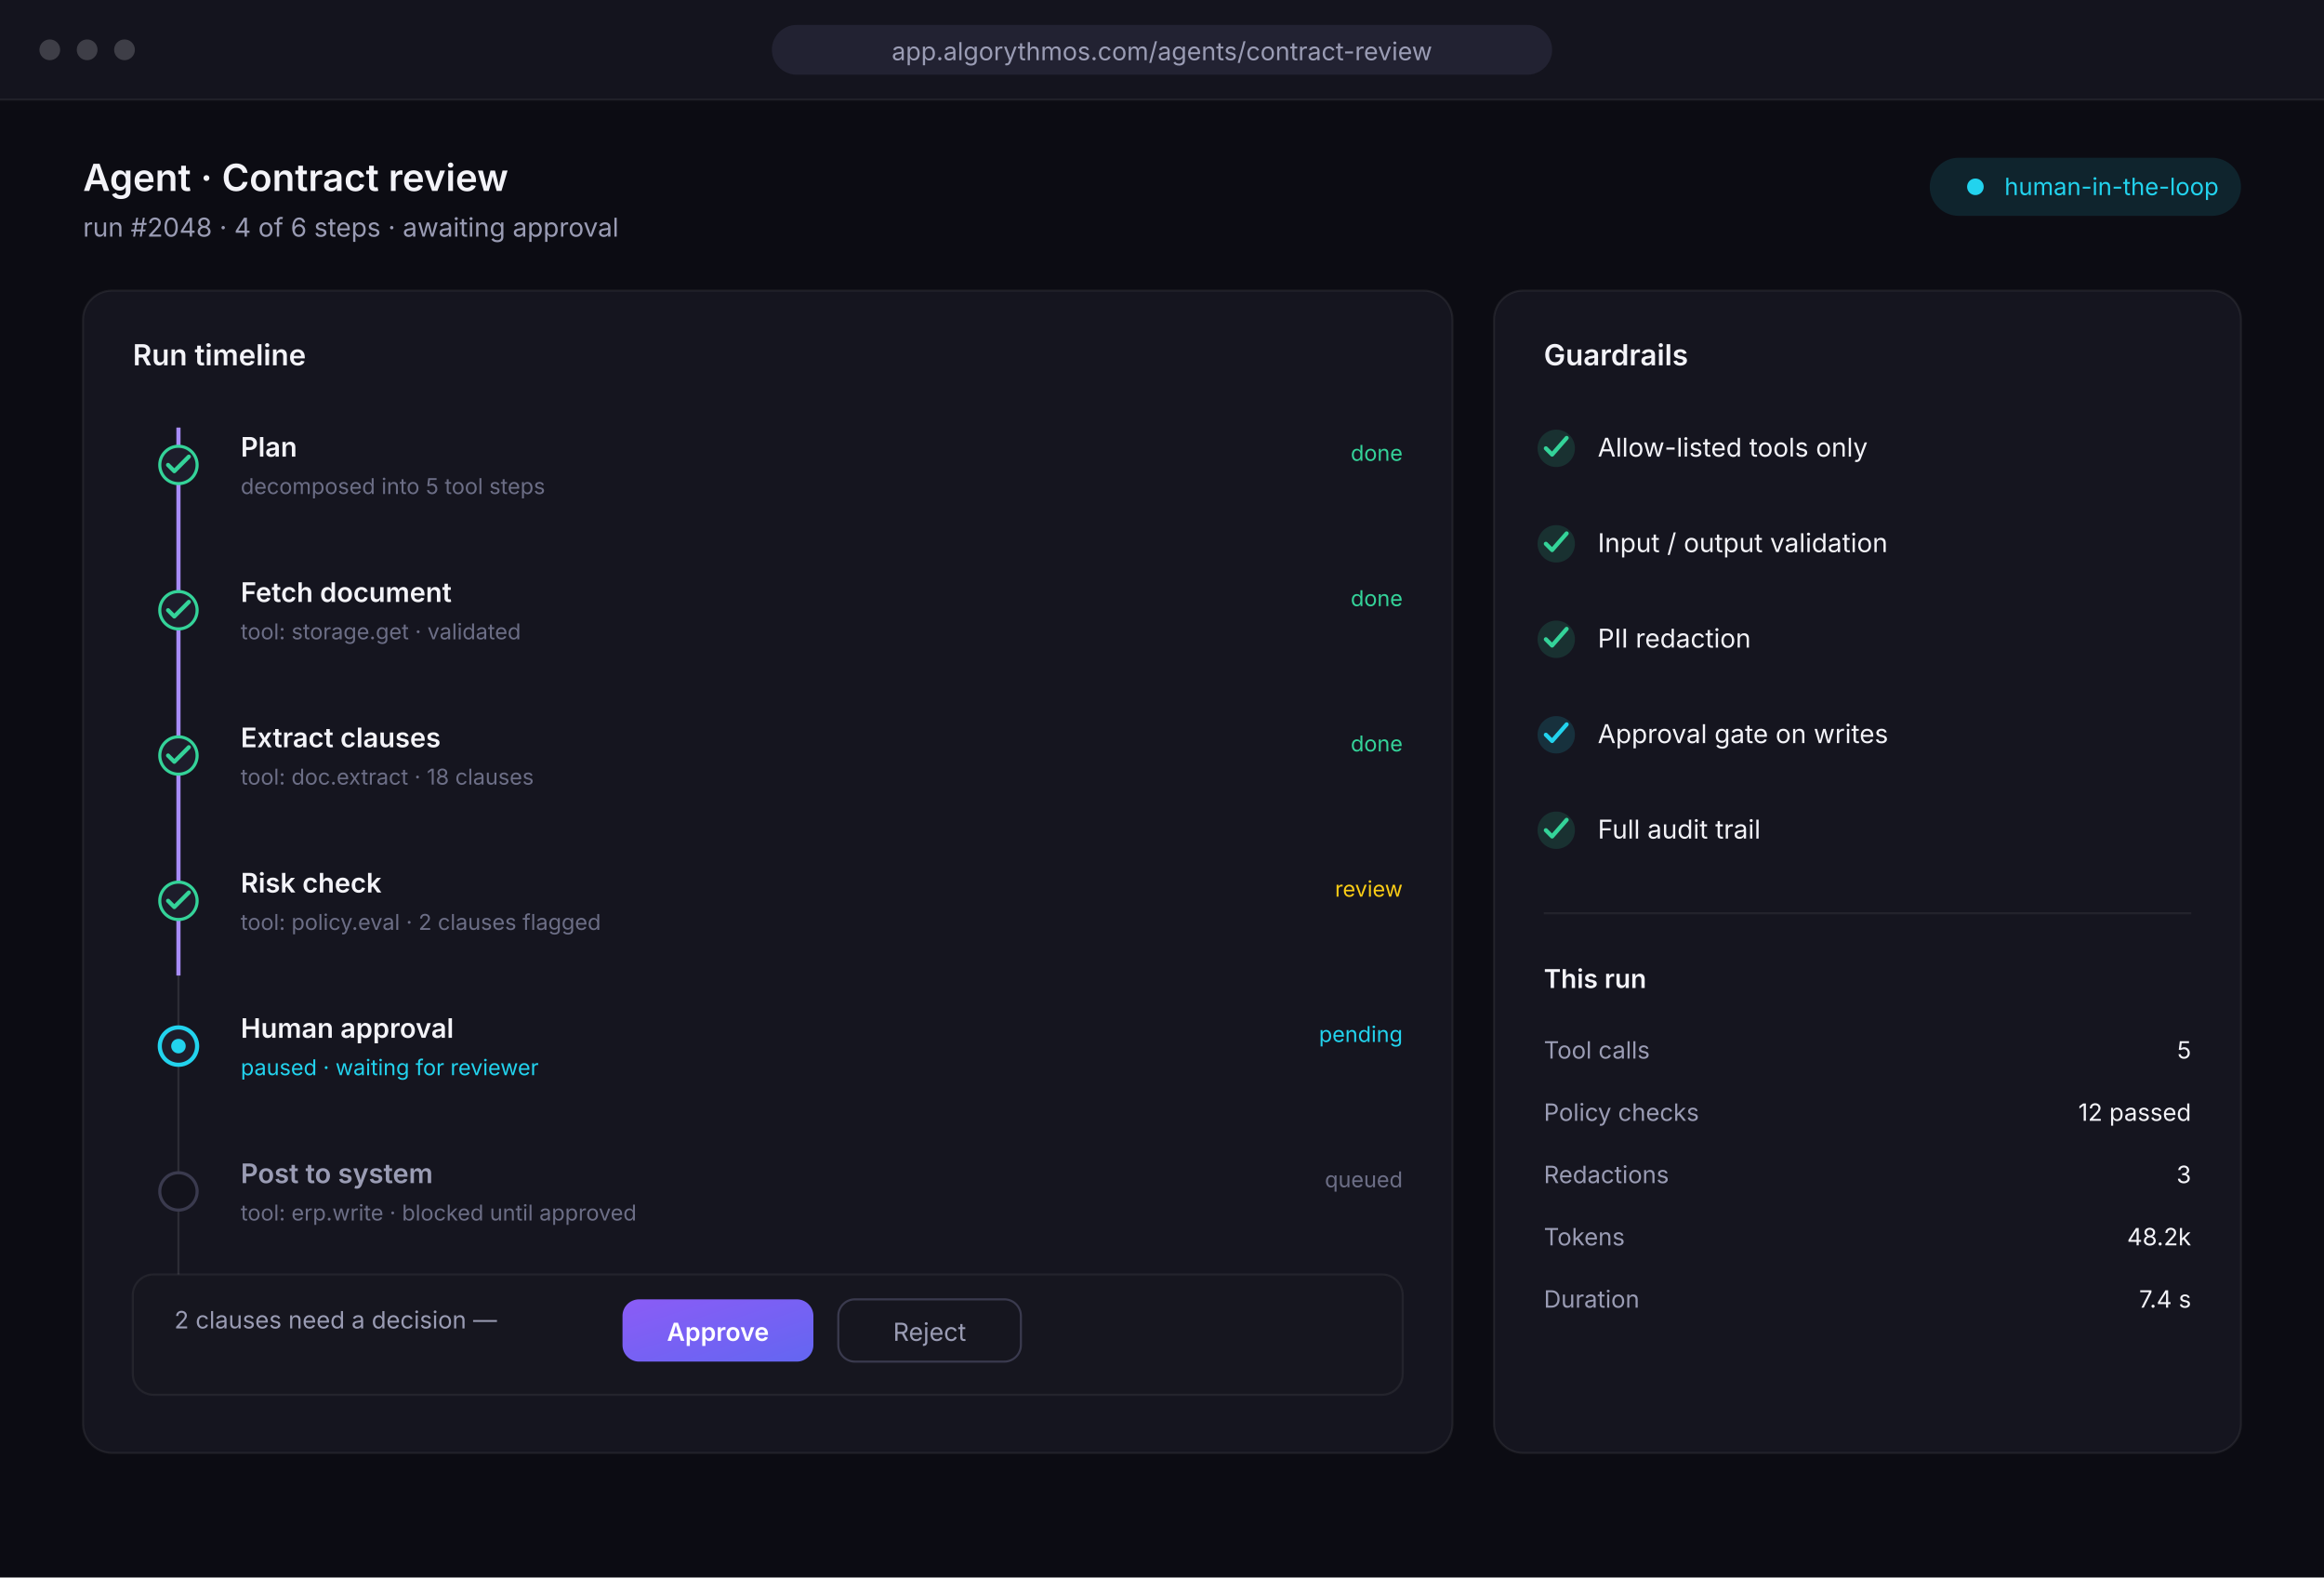
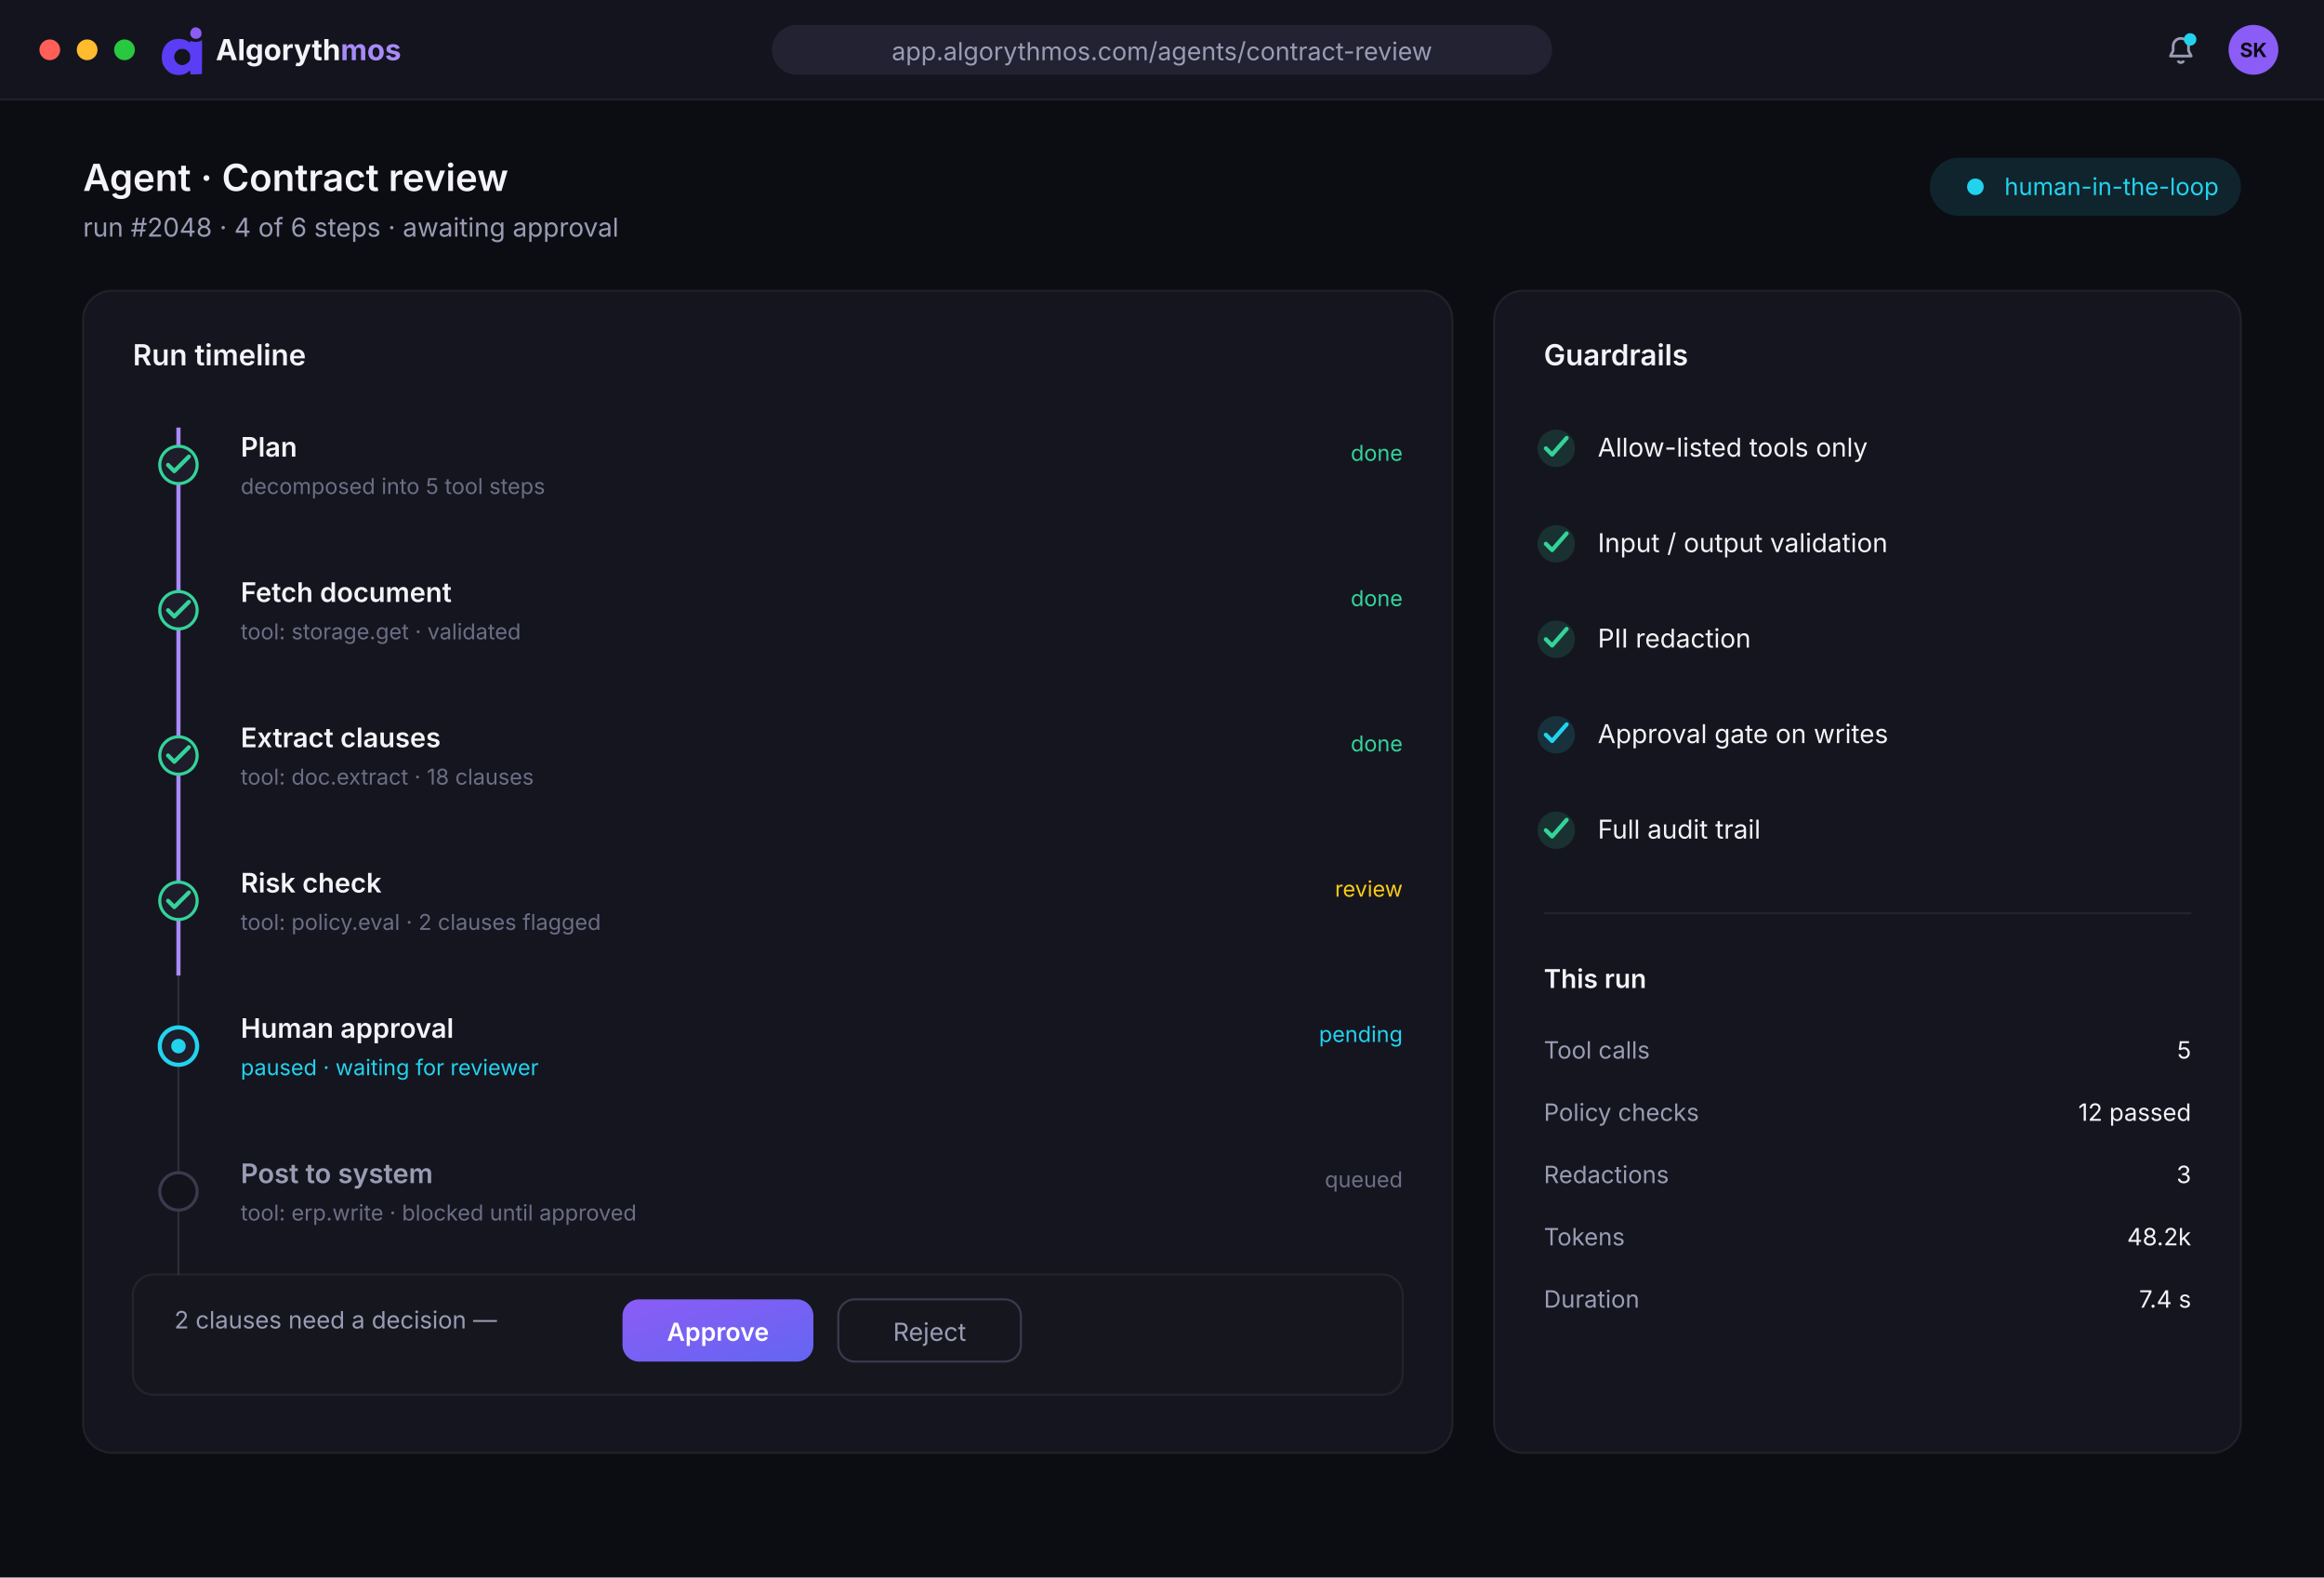
<svg xmlns="http://www.w3.org/2000/svg" viewBox="0 0 1120 760" width="1120" height="760" role="img" aria-label="Agentic automation console">
  <defs>
    <linearGradient id="aa-cta" x1="0" y1="0" x2="1" y2="1">
      <stop offset="0" stop-color="#8b5cf6" />
      <stop offset="1" stop-color="#6366f1" />
    </linearGradient>
    <style>text{font-family:'Inter',system-ui,-apple-system,Segoe UI,sans-serif;}.h{fill:#f3f3f8;}.m{fill:#9a9cb4;}.s{fill:#6c6e86;}</style>
  </defs>
  <rect width="1120" height="760" fill="#0c0c13" />
  <rect width="1120" height="48" fill="#14141e" />
  <line x1="0" y1="48" x2="1120" y2="48" stroke="#ffffff" stroke-opacity="0.07" />
-   <circle cx="24" cy="24" r="5" fill="#ffffff" fill-opacity="0.18" />
-   <circle cx="42" cy="24" r="5" fill="#ffffff" fill-opacity="0.18" />
-   <circle cx="60" cy="24" r="5" fill="#ffffff" fill-opacity="0.18" />
+   <circle cx="24" cy="24" r="5" fill="#ff5f57" />
+   <circle cx="42" cy="24" r="5" fill="#febc2e" />
+   <circle cx="60" cy="24" r="5" fill="#28c840" />
+   <g transform="translate(65.04 50.86) scale(0.03 -0.03)">
+     <path fill="#8b5cf6" d="M950 1253c-64-25-83-113-34-158 40-37 107-30 141 14 21 27 16 87-9 115-23 26-70 40-98 29z" />
+     <path fill="#5b3df5" d="M659 1069c-130-19-217-122-227-264-2-38 1-89 7-112 17-62 70-134 123-166 83-52 220-47 286 8 38 32 42 31 42-5v-31l93 3 92 3 3 273c1 149 1 272-1 272-2 0-18-7-36-16-32-16-97-16-133 0-13 6-18 4-18-8 0-14-7-13-44 9-52 31-123 43-187 34zm187-192c31-28 37-41 41-83 5-59-10-90-56-121-132-89-274 97-157 204 30 28 43 33 86 33 43 0 56-5 86-33z" />
+   </g>
+   <text x="104" y="29" font-size="14" font-weight="700" class="h">Algoryth<tspan fill="#a78bfa">mos</tspan>
+   </text>
+   <rect x="404" y="23" width="7" height="5.5" rx="1.2" fill="#34d399" />
+   <path d="M405.5 23v-1.6a2 2 0 0 1 4 0v1.6" fill="none" stroke="#34d399" stroke-width="1.2" />
+   <path d="M1046 27h10l-1.3-2.6v-2.2a3.7 3.7 0 0 0-7.4 0v2.2zM1049.6 29.2a1.5 1.5 0 0 0 2.8 0" fill="none" stroke="#9a9cb4" stroke-width="1.3" stroke-linejoin="round" />
+   <circle cx="1055.5" cy="19" r="3" fill="#22d3ee" />
+   <circle cx="1086" cy="24" r="12" fill="#8b5cf6" />
+   <text x="1086" y="27.5" font-size="9.5" font-weight="700" text-anchor="middle" fill="#0c0c13">SK</text>
  <rect x="372" y="12" width="376" height="24" rx="12" fill="#222232" />
  <text x="560" y="29" font-size="12" text-anchor="middle" class="m">app.algorythmos.com/agents/contract-review</text>
  <text x="40" y="92" font-size="18" font-weight="600" class="h">Agent · Contract review</text>
  <text x="40" y="114" font-size="12.5" class="m">run #2048 · 4 of 6 steps · awaiting approval</text>
  <rect x="930" y="76" width="150" height="28" rx="14" fill="#22d3ee" fill-opacity="0.12" />
  <circle cx="952" cy="90" r="4" fill="#22d3ee" />
  <text x="966" y="94" font-size="11.5" fill="#22d3ee">human-in-the-loop</text>
  <rect x="40" y="140" width="660" height="560" rx="14" fill="#15151f" stroke="#ffffff" stroke-opacity="0.07" />
  <text x="64" y="176" font-size="14" font-weight="600" class="h">Run timeline</text>
  <line x1="86" y1="206" x2="86" y2="650" stroke="#ffffff" stroke-opacity="0.1" />
  <line x1="86" y1="206" x2="86" y2="470" stroke="#a78bfa" stroke-width="2" />
  <g>
    <circle cx="86" cy="224" r="9" fill="#1d1d2b" stroke="#34d399" stroke-width="1.5" />
    <path d="M81 224 l3 3 l7 -7" fill="none" stroke="#34d399" stroke-width="2" stroke-linecap="round" stroke-linejoin="round" />
    <text x="116" y="220" font-size="13" font-weight="600" class="h">Plan</text>
    <text x="116" y="238" font-size="10.5" class="s">decomposed into 5 tool steps</text>
    <text x="676" y="222" font-size="10.5" text-anchor="end" fill="#34d399">done</text>
  </g>
  <g>
    <circle cx="86" cy="294" r="9" fill="#1d1d2b" stroke="#34d399" stroke-width="1.5" />
    <path d="M81 294 l3 3 l7 -7" fill="none" stroke="#34d399" stroke-width="2" stroke-linecap="round" stroke-linejoin="round" />
    <text x="116" y="290" font-size="13" font-weight="600" class="h">Fetch document</text>
    <text x="116" y="308" font-size="10.5" class="s">tool: storage.get · validated</text>
    <text x="676" y="292" font-size="10.5" text-anchor="end" fill="#34d399">done</text>
  </g>
  <g>
    <circle cx="86" cy="364" r="9" fill="#1d1d2b" stroke="#34d399" stroke-width="1.5" />
    <path d="M81 364 l3 3 l7 -7" fill="none" stroke="#34d399" stroke-width="2" stroke-linecap="round" stroke-linejoin="round" />
    <text x="116" y="360" font-size="13" font-weight="600" class="h">Extract clauses</text>
    <text x="116" y="378" font-size="10.5" class="s">tool: doc.extract · 18 clauses</text>
    <text x="676" y="362" font-size="10.5" text-anchor="end" fill="#34d399">done</text>
  </g>
  <g>
    <circle cx="86" cy="434" r="9" fill="#1d1d2b" stroke="#34d399" stroke-width="1.5" />
    <path d="M81 434 l3 3 l7 -7" fill="none" stroke="#34d399" stroke-width="2" stroke-linecap="round" stroke-linejoin="round" />
    <text x="116" y="430" font-size="13" font-weight="600" class="h">Risk check</text>
    <text x="116" y="448" font-size="10.5" class="s">tool: policy.eval · 2 clauses flagged</text>
    <text x="676" y="432" font-size="10.5" text-anchor="end" fill="#facc15">review</text>
  </g>
  <g>
    <circle cx="86" cy="504" r="9" fill="#1d1d2b" stroke="#22d3ee" stroke-width="2" />
    <circle cx="86" cy="504" r="3.5" fill="#22d3ee" />
    <text x="116" y="500" font-size="13" font-weight="600" class="h">Human approval</text>
    <text x="116" y="518" font-size="10.5" fill="#22d3ee">paused · waiting for reviewer</text>
    <text x="676" y="502" font-size="10.5" text-anchor="end" fill="#22d3ee">pending</text>
  </g>
  <g>
    <circle cx="86" cy="574" r="9" fill="#13131c" stroke="#3a3a4e" stroke-width="1.5" />
    <text x="116" y="570" font-size="13" font-weight="600" class="m">Post to system</text>
    <text x="116" y="588" font-size="10.5" class="s">tool: erp.write · blocked until approved</text>
    <text x="676" y="572" font-size="10.5" text-anchor="end" class="s">queued</text>
  </g>
  <rect x="64" y="614" width="612" height="58" rx="10" fill="#16161f" stroke="#ffffff" stroke-opacity="0.06" />
  <text x="84" y="640" font-size="11.5" class="m">2 clauses need a decision —</text>
  <rect x="300" y="626" width="92" height="30" rx="8" fill="url(#aa-cta)" />
  <text x="346" y="646" font-size="12" font-weight="600" text-anchor="middle" fill="#fff">Approve</text>
  <rect x="404" y="626" width="88" height="30" rx="8" fill="none" stroke="#3a3a4e" />
  <text x="448" y="646" font-size="12" text-anchor="middle" class="m">Reject</text>
  <rect x="720" y="140" width="360" height="560" rx="14" fill="#15151f" stroke="#ffffff" stroke-opacity="0.07" />
  <text x="744" y="176" font-size="14" font-weight="600" class="h">Guardrails</text>
  <g font-size="12.5">
    <circle cx="750" cy="216" r="9" fill="#34d399" fill-opacity="0.15" />
    <path d="M745 216 l3 3 l7 -8" fill="none" stroke="#34d399" stroke-width="2" stroke-linecap="round" stroke-linejoin="round" />
    <text x="770" y="220" class="h">Allow-listed tools only</text>
    <circle cx="750" cy="262" r="9" fill="#34d399" fill-opacity="0.15" />
    <path d="M745 262 l3 3 l7 -8" fill="none" stroke="#34d399" stroke-width="2" stroke-linecap="round" stroke-linejoin="round" />
    <text x="770" y="266" class="h">Input / output validation</text>
    <circle cx="750" cy="308" r="9" fill="#34d399" fill-opacity="0.15" />
    <path d="M745 308 l3 3 l7 -8" fill="none" stroke="#34d399" stroke-width="2" stroke-linecap="round" stroke-linejoin="round" />
    <text x="770" y="312" class="h">PII redaction</text>
    <circle cx="750" cy="354" r="9" fill="#22d3ee" fill-opacity="0.15" />
    <path d="M745 354 l3 3 l7 -8" fill="none" stroke="#22d3ee" stroke-width="2" stroke-linecap="round" stroke-linejoin="round" />
    <text x="770" y="358" class="h">Approval gate on writes</text>
    <circle cx="750" cy="400" r="9" fill="#34d399" fill-opacity="0.15" />
    <path d="M745 400 l3 3 l7 -8" fill="none" stroke="#34d399" stroke-width="2" stroke-linecap="round" stroke-linejoin="round" />
    <text x="770" y="404" class="h">Full audit trail</text>
  </g>
  <line x1="744" y1="440" x2="1056" y2="440" stroke="#ffffff" stroke-opacity="0.06" />
  <text x="744" y="476" font-size="12.5" font-weight="600" class="h">This run</text>
  <g font-size="11.5">
    <text x="744" y="510" class="m">Tool calls</text>
    <text x="1056" y="510" text-anchor="end" class="h">5</text>
    <text x="744" y="540" class="m">Policy checks</text>
    <text x="1056" y="540" text-anchor="end" class="h">12 passed</text>
    <text x="744" y="570" class="m">Redactions</text>
    <text x="1056" y="570" text-anchor="end" class="h">3</text>
    <text x="744" y="600" class="m">Tokens</text>
    <text x="1056" y="600" text-anchor="end" class="h">48.2k</text>
    <text x="744" y="630" class="m">Duration</text>
    <text x="1056" y="630" text-anchor="end" class="h">7.4 s</text>
  </g>
</svg>
